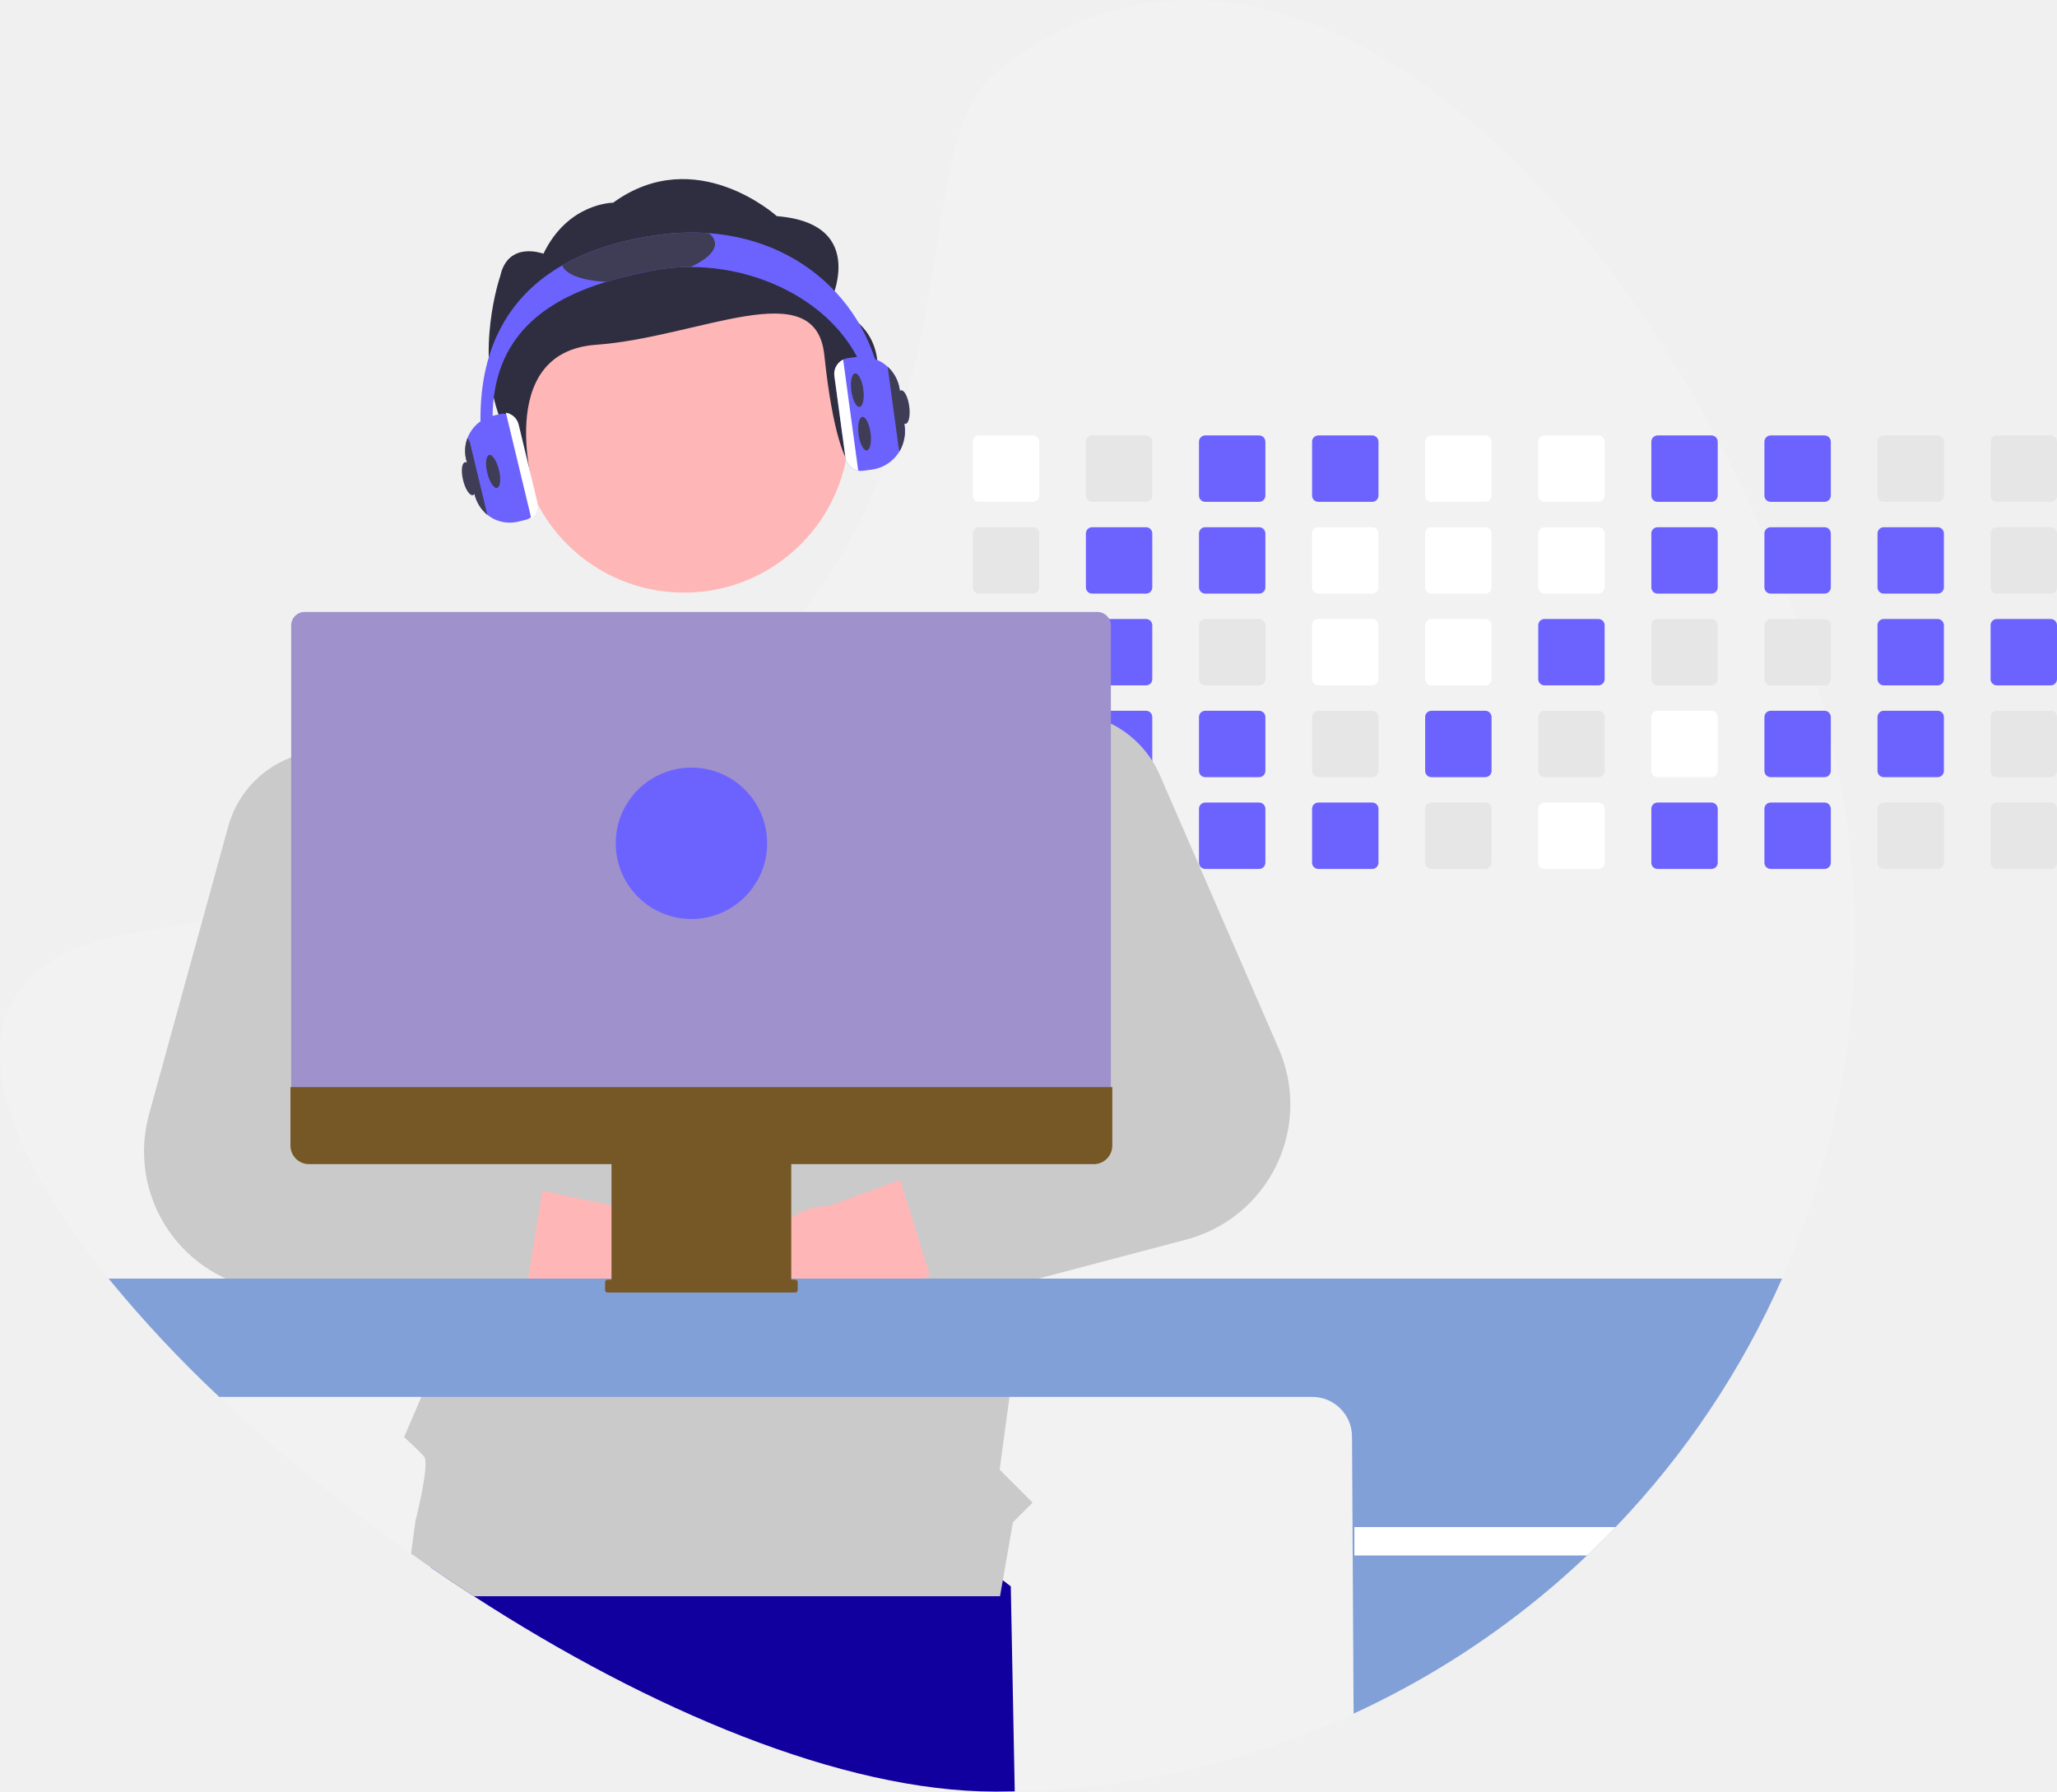
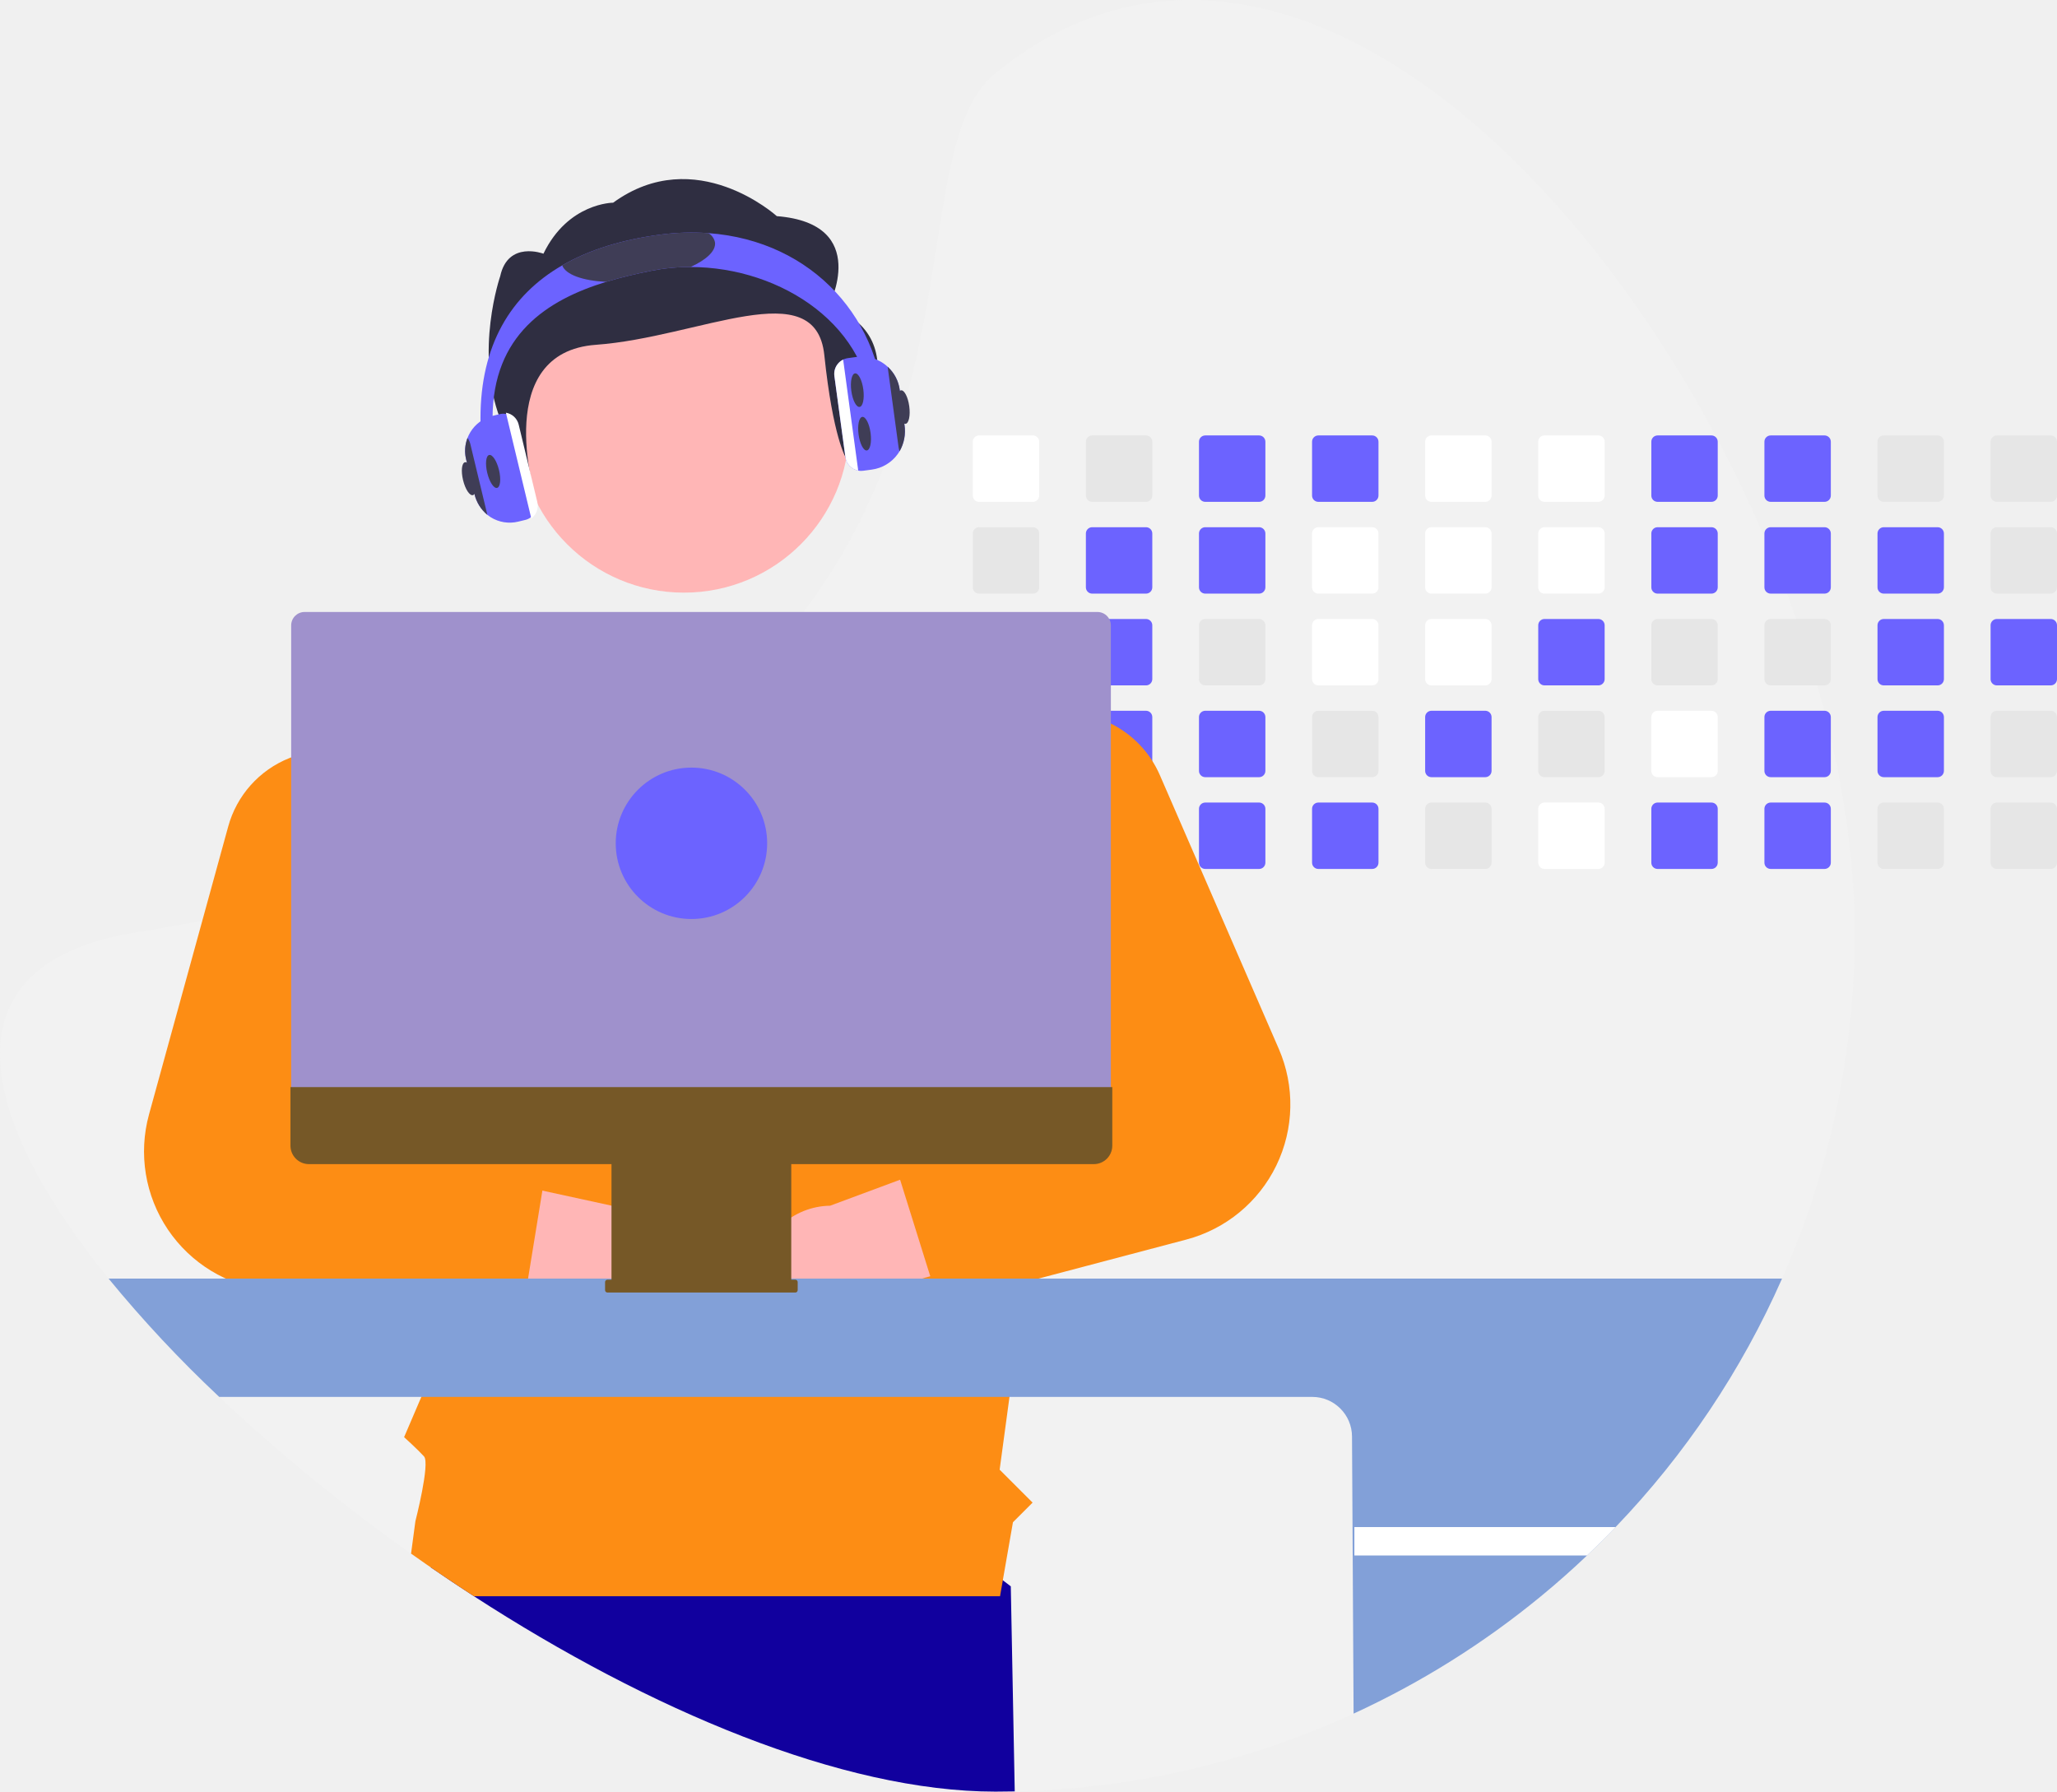
<svg xmlns="http://www.w3.org/2000/svg" data-name="Layer 1" width="850.538" height="740.83" viewBox="0 0 850.538 740.83">
  <path d="M941.609,465.125a354.21,354.21,0,0,1-98.85,245.9q-5.745,6.015-11.8,11.74-9.225,8.775-19.07,16.87a353.934,353.934,0,0,1-217.58,80.69q-3.975.09-7.98.09c-63.43,0-143.21-33.88-215.61-80.78q-8.985-5.82-17.81-11.91-4.125-2.82-8.21-5.72a730.43,730.43,0,0,1-79.32-64.8,514.116,514.116,0,0,1-45.75-48.92c-55.63-68.62-67.9-130.45,11.41-143.16q14.085-2.25,27.34-4.81,19.2-3.69,36.75-7.97,23.64-5.745,44.42-12.46,6.99-2.25,13.66-4.59c65.74-23.09,109.74-53.2,139.69-85.87q7.62-8.295,14.05-16.79a236.055,236.055,0,0,0,17.83-27.12,254.898,254.898,0,0,0,18.41-41.05l.27-.78c23.83-68.74,16.58-132.5,42.87-153.84,112.38-91.23,252.29,38.69,317.96,191.9q4.965,11.58,9.34,23.3,1.965,5.235,3.79,10.49,4.8,13.695,8.71,27.46,1.5,5.25,2.86,10.49c.97,3.77,1.9,7.53,2.76,11.29C938.139,412.305,941.609,439.455,941.609,465.125Z" transform="translate(-174.731 -79.58524)" fill="#F2F2F2" />
  <path d="M594.309,820.325q-3.975.09-7.98.09c-63.43,0-143.21-33.88-215.61-80.78q-8.985-5.82-17.81-11.91l5.16-31.4,156.21-20.74,78.4,59.95Z" transform="translate(-174.731 -79.58524)" fill="#11009E" />
  <path d="M601.829,259.635h-22.26a2.601,2.601,0,0,0-2.6,2.6v22.27a2.593,2.593,0,0,0,2.6,2.59h22.26a2.599,2.599,0,0,0,2.6-2.59v-22.27A2.608,2.608,0,0,0,601.829,259.635Z" transform="translate(-174.731 -79.58524)" fill="#fff" />
  <path d="M601.829,297.585h-22.26a2.601,2.601,0,0,0-2.6,2.6v22.27a2.593,2.593,0,0,0,2.6,2.59h22.26a2.599,2.599,0,0,0,2.6-2.59v-22.27A2.608,2.608,0,0,0,601.829,297.585Z" transform="translate(-174.731 -79.58524)" fill="#e6e6e6" />
  <path d="M601.829,335.535h-22.26a2.601,2.601,0,0,0-2.6,2.6v22.26a2.595,2.595,0,0,0,2.6,2.6h22.26a2.601,2.601,0,0,0,2.6-2.6v-22.26A2.608,2.608,0,0,0,601.829,335.535Z" transform="translate(-174.731 -79.58524)" fill="#e6e6e6" />
  <path d="M604.389,375.625a2.617,2.617,0,0,0-2.56-2.14h-22.26a2.601,2.601,0,0,0-2.6,2.6v22.26a2.595,2.595,0,0,0,2.6,2.6h22.26a2.601,2.601,0,0,0,2.6-2.6v-22.26A2.313,2.313,0,0,0,604.389,375.625Z" transform="translate(-174.731 -79.58524)" fill="#e6e6e6" />
  <path d="M602.839,411.635a2.634,2.634,0,0,0-1.01-.2h-22.26a2.595,2.595,0,0,0-2.6,2.6v22.26a2.588,2.588,0,0,0,2.6,2.6h22.26a2.601,2.601,0,0,0,2.6-2.6v-22.26A2.616,2.616,0,0,0,602.839,411.635Z" transform="translate(-174.731 -79.58524)" fill="#e6e6e6" />
  <path d="M648.589,259.635h-22.26a2.601,2.601,0,0,0-2.6,2.6v22.27a2.593,2.593,0,0,0,2.6,2.59h22.26a2.599,2.599,0,0,0,2.6-2.59v-22.27A2.608,2.608,0,0,0,648.589,259.635Z" transform="translate(-174.731 -79.58524)" fill="#e6e6e6" />
  <path d="M648.589,297.585h-22.26a2.601,2.601,0,0,0-2.6,2.6v22.27a2.593,2.593,0,0,0,2.6,2.59h22.26a2.599,2.599,0,0,0,2.6-2.59v-22.27A2.608,2.608,0,0,0,648.589,297.585Z" transform="translate(-174.731 -79.58524)" fill="#6c63ff" />
  <path d="M648.589,335.535h-22.26a2.601,2.601,0,0,0-2.6,2.6v22.26a2.595,2.595,0,0,0,2.6,2.6h22.26a2.601,2.601,0,0,0,2.6-2.6v-22.26A2.608,2.608,0,0,0,648.589,335.535Z" transform="translate(-174.731 -79.58524)" fill="#6c63ff" />
  <path d="M648.589,373.485h-22.26a2.593,2.593,0,0,0-2.46,1.78,2.478,2.478,0,0,0-.14.82v22.26a2.595,2.595,0,0,0,2.6,2.6h22.26a2.601,2.601,0,0,0,2.6-2.6v-22.26A2.608,2.608,0,0,0,648.589,373.485Z" transform="translate(-174.731 -79.58524)" fill="#6c63ff" />
  <path d="M648.589,411.435h-22.26a2.595,2.595,0,0,0-2.6,2.6v22.26a2.595,2.595,0,0,0,2.6,2.6h22.26a2.601,2.601,0,0,0,2.6-2.6v-22.26A2.601,2.601,0,0,0,648.589,411.435Z" transform="translate(-174.731 -79.58524)" fill="#e6e6e6" />
  <path d="M695.349,259.635h-22.26a2.601,2.601,0,0,0-2.6,2.6v22.27a2.593,2.593,0,0,0,2.6,2.59h22.26a2.599,2.599,0,0,0,2.6-2.59v-22.27A2.608,2.608,0,0,0,695.349,259.635Z" transform="translate(-174.731 -79.58524)" fill="#6c63ff" />
  <path d="M695.349,297.585h-22.26a2.601,2.601,0,0,0-2.6,2.6v22.27a2.593,2.593,0,0,0,2.6,2.59h22.26a2.599,2.599,0,0,0,2.6-2.59v-22.27A2.608,2.608,0,0,0,695.349,297.585Z" transform="translate(-174.731 -79.58524)" fill="#6c63ff" />
  <path d="M695.349,335.535h-22.26a2.601,2.601,0,0,0-2.6,2.6v22.26a2.595,2.595,0,0,0,2.6,2.6h22.26a2.601,2.601,0,0,0,2.6-2.6v-22.26A2.608,2.608,0,0,0,695.349,335.535Z" transform="translate(-174.731 -79.58524)" fill="#e6e6e6" />
  <path d="M695.349,373.485h-22.26a2.601,2.601,0,0,0-2.6,2.6v22.26a2.595,2.595,0,0,0,2.6,2.6h22.26a2.601,2.601,0,0,0,2.6-2.6v-22.26A2.608,2.608,0,0,0,695.349,373.485Z" transform="translate(-174.731 -79.58524)" fill="#6c63ff" />
  <path d="M695.349,411.435h-22.26a2.595,2.595,0,0,0-2.6,2.6v22.26a2.595,2.595,0,0,0,2.6,2.6h22.26a2.601,2.601,0,0,0,2.6-2.6v-22.26A2.601,2.601,0,0,0,695.349,411.435Z" transform="translate(-174.731 -79.58524)" fill="#6c63ff" />
  <path d="M742.109,259.635h-22.26a2.601,2.601,0,0,0-2.6,2.6v22.27a2.593,2.593,0,0,0,2.6,2.59h22.26a2.599,2.599,0,0,0,2.6-2.59v-22.27A2.608,2.608,0,0,0,742.109,259.635Z" transform="translate(-174.731 -79.58524)" fill="#6c63ff" />
  <path d="M742.109,297.585h-22.26a2.601,2.601,0,0,0-2.6,2.6v22.27a2.593,2.593,0,0,0,2.6,2.59h22.26a2.599,2.599,0,0,0,2.6-2.59v-22.27A2.608,2.608,0,0,0,742.109,297.585Z" transform="translate(-174.731 -79.58524)" fill="#fff" />
  <path d="M742.109,335.535h-22.26a2.601,2.601,0,0,0-2.6,2.6v22.26a2.595,2.595,0,0,0,2.6,2.6h22.26a2.601,2.601,0,0,0,2.6-2.6v-22.26A2.608,2.608,0,0,0,742.109,335.535Z" transform="translate(-174.731 -79.58524)" fill="#fff" />
  <path d="M742.109,373.485h-22.26a2.601,2.601,0,0,0-2.6,2.6v22.26a2.595,2.595,0,0,0,2.6,2.6h22.26a2.601,2.601,0,0,0,2.6-2.6v-22.26A2.608,2.608,0,0,0,742.109,373.485Z" transform="translate(-174.731 -79.58524)" fill="#e6e6e6" />
  <path d="M742.109,411.435h-22.26a2.595,2.595,0,0,0-2.6,2.6v22.26a2.595,2.595,0,0,0,2.6,2.6h22.26a2.601,2.601,0,0,0,2.6-2.6v-22.26A2.601,2.601,0,0,0,742.109,411.435Z" transform="translate(-174.731 -79.58524)" fill="#6c63ff" />
  <path d="M788.869,259.635h-22.27a2.599,2.599,0,0,0-2.59,2.6v22.27a2.591,2.591,0,0,0,2.59,2.59h22.27a2.599,2.599,0,0,0,2.6-2.59v-22.27A2.608,2.608,0,0,0,788.869,259.635Z" transform="translate(-174.731 -79.58524)" fill="#fff" />
  <path d="M788.869,297.585h-22.27a2.599,2.599,0,0,0-2.59,2.6v22.27a2.59,2.59,0,0,0,2.59,2.59h22.27a2.599,2.599,0,0,0,2.6-2.59v-22.27A2.608,2.608,0,0,0,788.869,297.585Z" transform="translate(-174.731 -79.58524)" fill="#fff" />
  <path d="M788.869,335.535h-22.27a2.599,2.599,0,0,0-2.59,2.6v22.26a2.593,2.593,0,0,0,2.59,2.6h22.27a2.601,2.601,0,0,0,2.6-2.6v-22.26A2.608,2.608,0,0,0,788.869,335.535Z" transform="translate(-174.731 -79.58524)" fill="#fff" />
  <path d="M788.869,373.485h-22.27a2.599,2.599,0,0,0-2.59,2.6v22.26a2.593,2.593,0,0,0,2.59,2.6h22.27a2.601,2.601,0,0,0,2.6-2.6v-22.26A2.608,2.608,0,0,0,788.869,373.485Z" transform="translate(-174.731 -79.58524)" fill="#6c63ff" />
  <path d="M788.869,411.435h-22.27a2.593,2.593,0,0,0-2.59,2.6v22.26a2.593,2.593,0,0,0,2.59,2.6h22.27a2.601,2.601,0,0,0,2.6-2.6v-22.26A2.601,2.601,0,0,0,788.869,411.435Z" transform="translate(-174.731 -79.58524)" fill="#e6e6e6" />
  <path d="M835.629,259.635h-22.27a2.599,2.599,0,0,0-2.59,2.6v22.27a2.591,2.591,0,0,0,2.59,2.59h22.27a2.599,2.599,0,0,0,2.6-2.59v-22.27A2.608,2.608,0,0,0,835.629,259.635Z" transform="translate(-174.731 -79.58524)" fill="#fff" />
  <path d="M835.629,297.585h-22.27a2.599,2.599,0,0,0-2.59,2.6v22.27a2.59,2.59,0,0,0,2.59,2.59h22.27a2.599,2.599,0,0,0,2.6-2.59v-22.27A2.608,2.608,0,0,0,835.629,297.585Z" transform="translate(-174.731 -79.58524)" fill="#fff" />
  <path d="M835.629,335.535h-22.27a2.599,2.599,0,0,0-2.59,2.6v22.26a2.593,2.593,0,0,0,2.59,2.6h22.27a2.601,2.601,0,0,0,2.6-2.6v-22.26A2.608,2.608,0,0,0,835.629,335.535Z" transform="translate(-174.731 -79.58524)" fill="#6c63ff" />
  <path d="M835.629,373.485h-22.27a2.599,2.599,0,0,0-2.59,2.6v22.26a2.593,2.593,0,0,0,2.59,2.6h22.27a2.601,2.601,0,0,0,2.6-2.6v-22.26A2.608,2.608,0,0,0,835.629,373.485Z" transform="translate(-174.731 -79.58524)" fill="#e6e6e6" />
  <path d="M835.629,411.435h-22.27a2.593,2.593,0,0,0-2.59,2.6v22.26a2.593,2.593,0,0,0,2.59,2.6h22.27a2.601,2.601,0,0,0,2.6-2.6v-22.26A2.601,2.601,0,0,0,835.629,411.435Z" transform="translate(-174.731 -79.58524)" fill="#fff" />
  <path d="M882.389,259.635h-22.27a2.599,2.599,0,0,0-2.59,2.6v22.27a2.591,2.591,0,0,0,2.59,2.59h22.27a2.599,2.599,0,0,0,2.6-2.59v-22.27A2.608,2.608,0,0,0,882.389,259.635Z" transform="translate(-174.731 -79.58524)" fill="#6c63ff" />
  <path d="M882.389,297.585h-22.27a2.599,2.599,0,0,0-2.59,2.6v22.27a2.59,2.59,0,0,0,2.59,2.59h22.27a2.599,2.599,0,0,0,2.6-2.59v-22.27A2.608,2.608,0,0,0,882.389,297.585Z" transform="translate(-174.731 -79.58524)" fill="#6c63ff" />
  <path d="M882.389,335.535h-22.27a2.599,2.599,0,0,0-2.59,2.6v22.26a2.593,2.593,0,0,0,2.59,2.6h22.27a2.601,2.601,0,0,0,2.6-2.6v-22.26A2.608,2.608,0,0,0,882.389,335.535Z" transform="translate(-174.731 -79.58524)" fill="#e6e6e6" />
  <path d="M882.389,373.485h-22.27a2.599,2.599,0,0,0-2.59,2.6v22.26a2.593,2.593,0,0,0,2.59,2.6h22.27a2.601,2.601,0,0,0,2.6-2.6v-22.26A2.608,2.608,0,0,0,882.389,373.485Z" transform="translate(-174.731 -79.58524)" fill="#fff" />
  <path d="M882.389,411.435h-22.27a2.593,2.593,0,0,0-2.59,2.6v22.26a2.593,2.593,0,0,0,2.59,2.6h22.27a2.601,2.601,0,0,0,2.6-2.6v-22.26A2.601,2.601,0,0,0,882.389,411.435Z" transform="translate(-174.731 -79.58524)" fill="#6c63ff" />
  <path d="M929.149,259.635h-22.27a2.599,2.599,0,0,0-2.59,2.6v22.27a2.591,2.591,0,0,0,2.59,2.59h22.27a2.599,2.599,0,0,0,2.6-2.59v-22.27A2.608,2.608,0,0,0,929.149,259.635Z" transform="translate(-174.731 -79.58524)" fill="#6c63ff" />
  <path d="M929.149,297.585h-22.27a2.599,2.599,0,0,0-2.59,2.6v22.27a2.59,2.59,0,0,0,2.59,2.59h22.27a2.599,2.599,0,0,0,2.6-2.59v-22.27A2.608,2.608,0,0,0,929.149,297.585Z" transform="translate(-174.731 -79.58524)" fill="#6c63ff" />
  <path d="M929.149,335.535h-22.27a2.599,2.599,0,0,0-2.59,2.6v22.26a2.593,2.593,0,0,0,2.59,2.6h22.27a2.601,2.601,0,0,0,2.6-2.6v-22.26A2.608,2.608,0,0,0,929.149,335.535Z" transform="translate(-174.731 -79.58524)" fill="#e6e6e6" />
  <path d="M929.149,373.485h-22.27a2.599,2.599,0,0,0-2.59,2.6v22.26a2.593,2.593,0,0,0,2.59,2.6h22.27a2.601,2.601,0,0,0,2.6-2.6v-22.26A2.608,2.608,0,0,0,929.149,373.485Z" transform="translate(-174.731 -79.58524)" fill="#6c63ff" />
  <path d="M929.149,411.435h-22.27a2.593,2.593,0,0,0-2.59,2.6v22.26a2.593,2.593,0,0,0,2.59,2.6h22.27a2.601,2.601,0,0,0,2.6-2.6v-22.26A2.601,2.601,0,0,0,929.149,411.435Z" transform="translate(-174.731 -79.58524)" fill="#6c63ff" />
  <path d="M975.909,259.635h-22.27a2.599,2.599,0,0,0-2.59,2.6v22.27a2.591,2.591,0,0,0,2.59,2.59h22.27a2.599,2.599,0,0,0,2.6-2.59v-22.27A2.608,2.608,0,0,0,975.909,259.635Z" transform="translate(-174.731 -79.58524)" fill="#e6e6e6" />
  <path d="M975.909,297.585h-22.27a2.599,2.599,0,0,0-2.59,2.6v22.27a2.59,2.59,0,0,0,2.59,2.59h22.27a2.599,2.599,0,0,0,2.6-2.59v-22.27A2.608,2.608,0,0,0,975.909,297.585Z" transform="translate(-174.731 -79.58524)" fill="#6c63ff" />
  <path d="M975.909,335.535h-22.27a2.599,2.599,0,0,0-2.59,2.6v22.26a2.593,2.593,0,0,0,2.59,2.6h22.27a2.601,2.601,0,0,0,2.6-2.6v-22.26A2.608,2.608,0,0,0,975.909,335.535Z" transform="translate(-174.731 -79.58524)" fill="#6c63ff" />
  <path d="M975.909,373.485h-22.27a2.599,2.599,0,0,0-2.59,2.6v22.26a2.593,2.593,0,0,0,2.59,2.6h22.27a2.601,2.601,0,0,0,2.6-2.6v-22.26A2.608,2.608,0,0,0,975.909,373.485Z" transform="translate(-174.731 -79.58524)" fill="#6c63ff" />
  <path d="M975.909,411.435h-22.27a2.593,2.593,0,0,0-2.59,2.6v22.26a2.593,2.593,0,0,0,2.59,2.6h22.27a2.601,2.601,0,0,0,2.6-2.6v-22.26A2.601,2.601,0,0,0,975.909,411.435Z" transform="translate(-174.731 -79.58524)" fill="#e6e6e6" />
  <path d="M1022.669,259.635h-22.27a2.599,2.599,0,0,0-2.59,2.6v22.27a2.591,2.591,0,0,0,2.59,2.59h22.27a2.599,2.599,0,0,0,2.6-2.59v-22.27A2.608,2.608,0,0,0,1022.669,259.635Z" transform="translate(-174.731 -79.58524)" fill="#e6e6e6" />
  <path d="M1022.669,297.585h-22.27a2.599,2.599,0,0,0-2.59,2.6v22.27a2.591,2.591,0,0,0,2.59,2.59h22.27a2.599,2.599,0,0,0,2.6-2.59v-22.27A2.608,2.608,0,0,0,1022.669,297.585Z" transform="translate(-174.731 -79.58524)" fill="#e6e6e6" />
  <path d="M1022.669,335.535h-22.27a2.599,2.599,0,0,0-2.59,2.6v22.26a2.593,2.593,0,0,0,2.59,2.6h22.27a2.601,2.601,0,0,0,2.6-2.6v-22.26A2.608,2.608,0,0,0,1022.669,335.535Z" transform="translate(-174.731 -79.58524)" fill="#6c63ff" />
  <path d="M1022.669,373.485h-22.27a2.599,2.599,0,0,0-2.59,2.6v22.26a2.593,2.593,0,0,0,2.59,2.6h22.27a2.601,2.601,0,0,0,2.6-2.6v-22.26A2.608,2.608,0,0,0,1022.669,373.485Z" transform="translate(-174.731 -79.58524)" fill="#e6e6e6" />
  <path d="M1022.669,411.435h-22.27a2.593,2.593,0,0,0-2.59,2.6v22.26a2.593,2.593,0,0,0,2.59,2.6h22.27a2.601,2.601,0,0,0,2.6-2.6v-22.26A2.601,2.601,0,0,0,1022.669,411.435Z" transform="translate(-174.731 -79.58524)" fill="#e6e6e6" />
  <polygon points="336.095 660.051 335.475 660.051 336.005 659.981 336.095 660.051" fill="#2f2e41" />
  <circle id="b6132315-04e2-4cdb-a713-107c9cd58b0b" data-name="ab6171fa-7d69-4734-b81c-8dff60f9761b" cx="282.814" cy="176.733" r="68.322" fill="#ffb6b6" />
  <path id="f4304bdd-ba2d-4fff-b404-410205410c5d-184" data-name="bf427902-b9bf-4946-b5d7-5c1c7e04535e" d="M517.377,206.226s17.869-34.161-21.444-37.266c0,0-33.515-30.402-67.676-5.558,0,0-18.633,0-28.823,21.086,0,0-14.655-5.558-17.876,9.317,0,0-10.723,31.055,0,59.005,10.723,27.95,14.285,31.055,14.285,31.055s-17.621-58.598,25.27-61.704,90.887-29.909,94.461,4.251,8.953,42.578,8.953,42.578S558.479,220.201,517.377,206.226Z" transform="translate(-174.731 -79.58524)" fill="#2f2e41" />
-   <path d="M634.279,424.695l-.22,1.16-2.47,13.04-17.07,90.2-1.01,5.31-2.12,11.23-2.9,15.32-6.43,33.95-1.84,9.73-.69,3.65-.24,1.28-1.91,10.07-.58,3.04-4.66,34.53-4.07,30.09,13.62,13.62-8.12,8.12-5.33,30.53.01.07H370.719q-13.2-8.55-26.02-17.63l1.79-13.4s6.16-23.93,3.57-26.79c-2.58-2.86-8.24-7.97-8.24-7.97l7.13-16.64.99-2.31-1.66-34.43-.04-.83-.55-11.35-.07-1.46-.11-2.19-2.11-43.68-.04-.72-.64-13.24-.6-12.59-.26-5.31-2.57-53.13-1.74-36.08-1.52-31.41,6.11-2.07,65.35-22.21,27.07-35.19,56.34.42,27.58.21,46.02,42.68,10.47,5,.08.04,7.51,3.59,19.04,9.09,20.13,9.62,10.33,4.93Z" transform="translate(-174.731 -79.58524)" fill="#cacaca" />
+   <path d="M634.279,424.695l-.22,1.16-2.47,13.04-17.07,90.2-1.01,5.31-2.12,11.23-2.9,15.32-6.43,33.95-1.84,9.73-.69,3.65-.24,1.28-1.91,10.07-.58,3.04-4.66,34.53-4.07,30.09,13.62,13.62-8.12,8.12-5.33,30.53.01.07H370.719q-13.2-8.55-26.02-17.63l1.79-13.4s6.16-23.93,3.57-26.79c-2.58-2.86-8.24-7.97-8.24-7.97l7.13-16.64.99-2.31-1.66-34.43-.04-.83-.55-11.35-.07-1.46-.11-2.19-2.11-43.68-.04-.72-.64-13.24-.6-12.59-.26-5.31-2.57-53.13-1.74-36.08-1.52-31.41,6.11-2.07,65.35-22.21,27.07-35.19,56.34.42,27.58.21,46.02,42.68,10.47,5,.08.04,7.51,3.59,19.04,9.09,20.13,9.62,10.33,4.93Z" transform="translate(-174.731 -79.58524)" fill="#FD8D14" />
  <path d="M443.84,637.136a30.286,30.286,0,0,1-40.664-22.43L296.617,599.588l37.043-41.902,95.511,20.78a30.45,30.45,0,0,1,14.669,58.67Z" transform="translate(-174.731 -79.58524)" fill="#ffb6b6" />
-   <path d="M396.329,560.955a13.522,13.522,0,0,0-7.89-4.87l-43.72-9.09-4.49-.93a18.933,18.933,0,0,1-12.53-9.07,19.161,19.161,0,0,1-2.45-7.9,18.895,18.895,0,0,1,.89-7.48l15.15-45.65,9.83-29.62a41.792,41.792,0,0,0,2.09-11.05,43.349,43.349,0,0,0-9.07-28.89,42.693,42.693,0,0,0-49.01-13.64c-.25.09-.51.19-.76.29a42.583,42.583,0,0,0-25.31,28.41l-10.68,38.85-22.03,80.09a57.766,57.766,0,0,0,48.96,72.68l62.97,7.38,29.14,3.42a13.497,13.497,0,0,0,14.84-10.73,4.895,4.895,0,0,0,.11-.55l.7-4.32,5.93-36.38.06-.37A13.475,13.475,0,0,0,396.329,560.955Z" transform="translate(-174.731 -79.58524)" fill="#cacaca" />
+   <path d="M396.329,560.955a13.522,13.522,0,0,0-7.89-4.87l-43.72-9.09-4.49-.93a18.933,18.933,0,0,1-12.53-9.07,19.161,19.161,0,0,1-2.45-7.9,18.895,18.895,0,0,1,.89-7.48l15.15-45.65,9.83-29.62a41.792,41.792,0,0,0,2.09-11.05,43.349,43.349,0,0,0-9.07-28.89,42.693,42.693,0,0,0-49.01-13.64c-.25.09-.51.19-.76.29a42.583,42.583,0,0,0-25.31,28.41l-10.68,38.85-22.03,80.09a57.766,57.766,0,0,0,48.96,72.68l62.97,7.38,29.14,3.42a13.497,13.497,0,0,0,14.84-10.73,4.895,4.895,0,0,0,.11-.55l.7-4.32,5.93-36.38.06-.37A13.475,13.475,0,0,0,396.329,560.955Z" transform="translate(-174.731 -79.58524)" fill="#FD8D14" />
  <path d="M511.714,638.302a30.286,30.286,0,0,0,37.094-27.94l103.362-29.994L609.588,544.109l-91.626,34.041a30.45,30.45,0,0,0-6.249,60.152Z" transform="translate(-174.731 -79.58524)" fill="#ffb6b6" />
-   <path d="M703.489,513.275,654.329,400.135a42.819,42.819,0,0,0-20.27-21.35,43.356,43.356,0,0,0-8.78-3.2c-.47-.12-.94-.23-1.41-.32a42.132,42.132,0,0,0-19.48.36,42.814,42.814,0,0,0-27.34,21.73,1.004,1.004,0,0,0-.08.14,43.1,43.1,0,0,0-.37,38.85l.61,1.22,34.74,69.77a18.9,18.9,0,0,1-10.5,26.19l-2.44.88-43.88,15.85a13.497,13.497,0,0,0-8.33,16.79l.11.35,12.3,39.36c.06.18.12.36.19.54a7.054,7.054,0,0,0,.4.99,13.482,13.482,0,0,0,15.81,7.53l23.68-6.25,4.83-1.28,61.15-16.15a57.76,57.76,0,0,0,38.22-78.86Z" transform="translate(-174.731 -79.58524)" fill="#cacaca" />
+   <path d="M703.489,513.275,654.329,400.135a42.819,42.819,0,0,0-20.27-21.35,43.356,43.356,0,0,0-8.78-3.2c-.47-.12-.94-.23-1.41-.32a42.132,42.132,0,0,0-19.48.36,42.814,42.814,0,0,0-27.34,21.73,1.004,1.004,0,0,0-.08.14,43.1,43.1,0,0,0-.37,38.85l.61,1.22,34.74,69.77a18.9,18.9,0,0,1-10.5,26.19l-2.44.88-43.88,15.85a13.497,13.497,0,0,0-8.33,16.79l.11.35,12.3,39.36c.06.18.12.36.19.54a7.054,7.054,0,0,0,.4.99,13.482,13.482,0,0,0,15.81,7.53l23.68-6.25,4.83-1.28,61.15-16.15a57.76,57.76,0,0,0,38.22-78.86Z" transform="translate(-174.731 -79.58524)" fill="#FD8D14" />
  <path d="M219.629,608.285a514.116,514.116,0,0,0,45.75,48.92h451.97a16.446,16.446,0,0,1,16.42,16.43l.65,114.53a355.43,355.43,0,0,0,77.47-48.53q9.84-8.085,19.07-16.87,6.045-5.73,11.8-11.74a355.629,355.629,0,0,0,68.82-102.74Z" transform="translate(-174.731 -79.58524)" fill="#82A0D8" />
  <path d="M842.759,711.025q-5.745,6.015-11.8,11.74H734.749v-11.74Z" transform="translate(-174.731 -79.58524)" fill="#fff" />
  <path d="M633.379,335.535a5.538,5.538,0,0,0-4.87-2.9H300.669a5.555,5.555,0,0,0-5.54,5.55v196.22H634.059V338.185A5.385,5.385,0,0,0,633.379,335.535Z" transform="translate(-174.731 -79.58524)" fill="#9F91CC" />
  <path d="M294.832,529.092V553.306a7.644,7.644,0,0,0,7.644,7.644H427.573v47.787h-1.662a.993.993,0,0,0-.993.993v3.324a.993.993,0,0,0,.993.993h77.658a.993.993,0,0,0,.993-.993v-3.324a.993.993,0,0,0-.993-.993h-1.662V560.95H627.004a7.644,7.644,0,0,0,7.644-7.644V529.092Z" transform="translate(-174.731 -79.58524)" fill="#765827" />
  <circle cx="285.903" cy="348.704" r="31.306" fill="#6c63ff" />
  <path d="M540.399,252.585h-5c0-37.8-37.41-62.57-75.15-62.59a82.382,82.382,0,0,0-16.35,1.59c-6.06,1.21-12.35,2.66-18.53,4.55-24.37,7.47-46.97,21.91-46.97,56.45a78.591,78.591,0,0,0,2.54,19.88l-4.84,1.26a83.876,83.876,0,0,1-2.7-21.14c0-30.18,12.39-50.91,33.79-63.27,11.25-6.5,24.98-10.69,40.71-12.73a97.131,97.131,0,0,1,19.75-.6C511.049,179.105,540.399,212.385,540.399,252.585Z" transform="translate(-174.731 -79.58524)" fill="#6c63ff" />
  <path d="M548.729,255.355l-1.97-14.56a15.71,15.71,0,0,0-5-9.56,15.816,15.816,0,0,0-13.25-4l-3.13.43a6.524,6.524,0,0,0-4.35,2.53,6.548,6.548,0,0,0-1.29,4.87l4.55,33.54a6.577,6.577,0,0,0,5.3,5.57,6.154,6.154,0,0,0,1.22.12,6.499,6.499,0,0,0,.88-.06l3.5-.47a15.791,15.791,0,0,0,10.74-6.43c.27-.38.53-.77.77-1.17A16.748,16.748,0,0,0,548.729,255.355Z" transform="translate(-174.731 -79.58524)" fill="#6c63ff" />
  <path d="M523.359,228.275a6.432,6.432,0,0,0-2.33,1.92,6.548,6.548,0,0,0-1.29,4.87l4.55,33.54a6.577,6.577,0,0,0,5.3,5.57Z" transform="translate(-174.731 -79.58524)" fill="#fff" />
  <path d="M548.729,255.355l-1.97-14.56a15.71,15.71,0,0,0-5-9.56l4.53,33.37a6.176,6.176,0,0,0,.41,1.56A16.748,16.748,0,0,0,548.729,255.355Z" transform="translate(-174.731 -79.58524)" fill="#3f3d56" />
  <ellipse cx="532.218" cy="258.909" rx="2.5" ry="7" transform="translate(-204.7047 -5.69071) rotate(-7.72549)" fill="#3f3d56" />
  <ellipse cx="529.218" cy="240.909" rx="2.5" ry="7" transform="translate(-202.3122 -6.25736) rotate(-7.72549)" fill="#3f3d56" />
  <ellipse cx="548.218" cy="247.909" rx="2.5" ry="7" transform="translate(-203.0808 -3.63971) rotate(-7.72549)" fill="#3f3d56" />
  <path d="M460.249,189.995a82.382,82.382,0,0,0-16.35,1.59c-6.06,1.21-12.35,2.66-18.53,4.55-9.65-.47-16.75-2.97-18.18-6.82,11.25-6.5,24.98-10.69,40.71-12.73a97.131,97.131,0,0,1,19.75-.6,5.727,5.727,0,0,1,2.72,3.82C470.839,183.285,466.869,186.985,460.249,189.995Z" transform="translate(-174.731 -79.58524)" fill="#3f3d56" />
  <path d="M396.409,287.285l-7.7-32.01a6.024,6.024,0,0,0-4.88-4.55,6.733,6.733,0,0,0-1-.08,6.026,6.026,0,0,0-1.4.17l-2.98.72a14.904,14.904,0,0,0-10.99,17.96l3.45,14.36a15.845,15.845,0,0,0,5.34,8.62,14.045,14.045,0,0,0,1.36.97,14.809,14.809,0,0,0,11.37,1.84l2.97-.72a5.84,5.84,0,0,0,2.17-1.01A5.993,5.993,0,0,0,396.409,287.285Z" transform="translate(-174.731 -79.58524)" fill="#6c63ff" />
  <ellipse cx="378.629" cy="274.523" rx="2.5" ry="7" transform="translate(-228.4506 16.61926) rotate(-13.53051)" fill="#3f3d56" />
  <ellipse cx="368.629" cy="277.523" rx="2.5" ry="7" transform="translate(-229.4301 14.36289) rotate(-13.53051)" fill="#3f3d56" />
  <path d="M396.899,287.165l-7.7-32.01a6.532,6.532,0,0,0-5.29-4.92l10.51,43.72A6.511,6.511,0,0,0,396.899,287.165Z" transform="translate(-174.731 -79.58524)" fill="#fff" />
  <path d="M369.199,263.155a6.476,6.476,0,0,0-1.17-2.45,14.725,14.725,0,0,0-.57,8.79l3.45,14.36a15.845,15.845,0,0,0,5.34,8.62Z" transform="translate(-174.731 -79.58524)" fill="#3f3d56" />
</svg>
